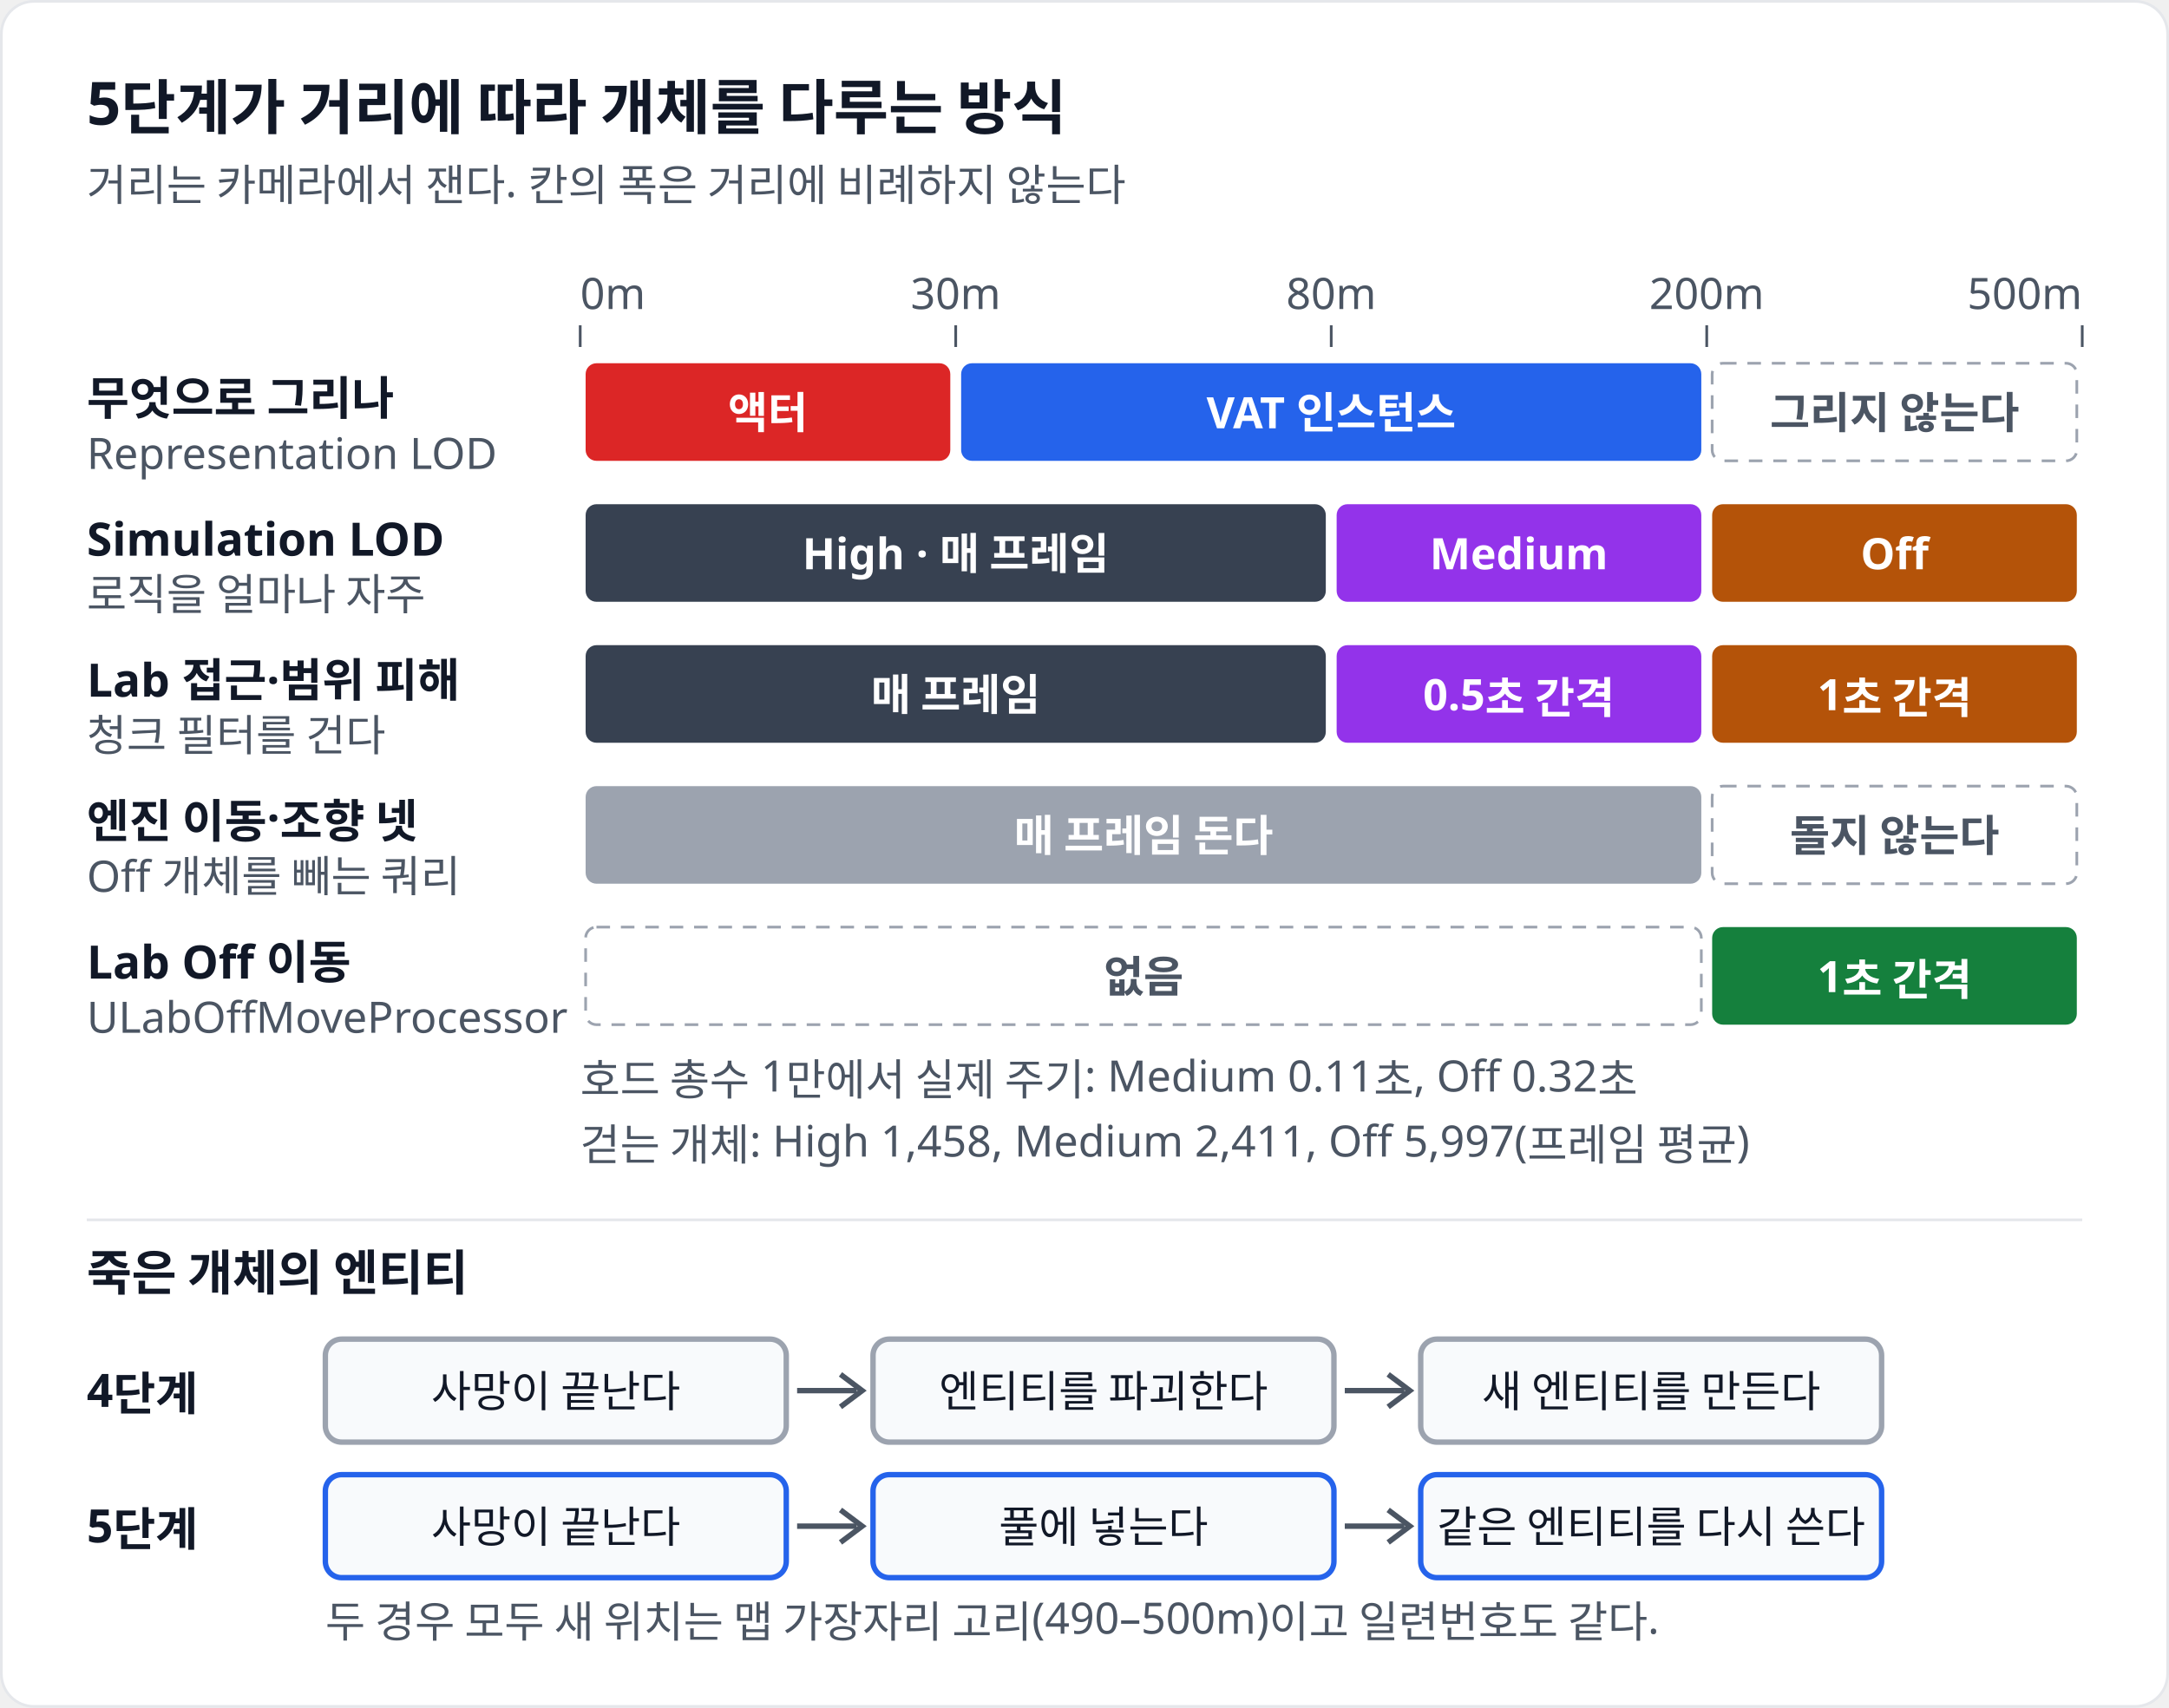
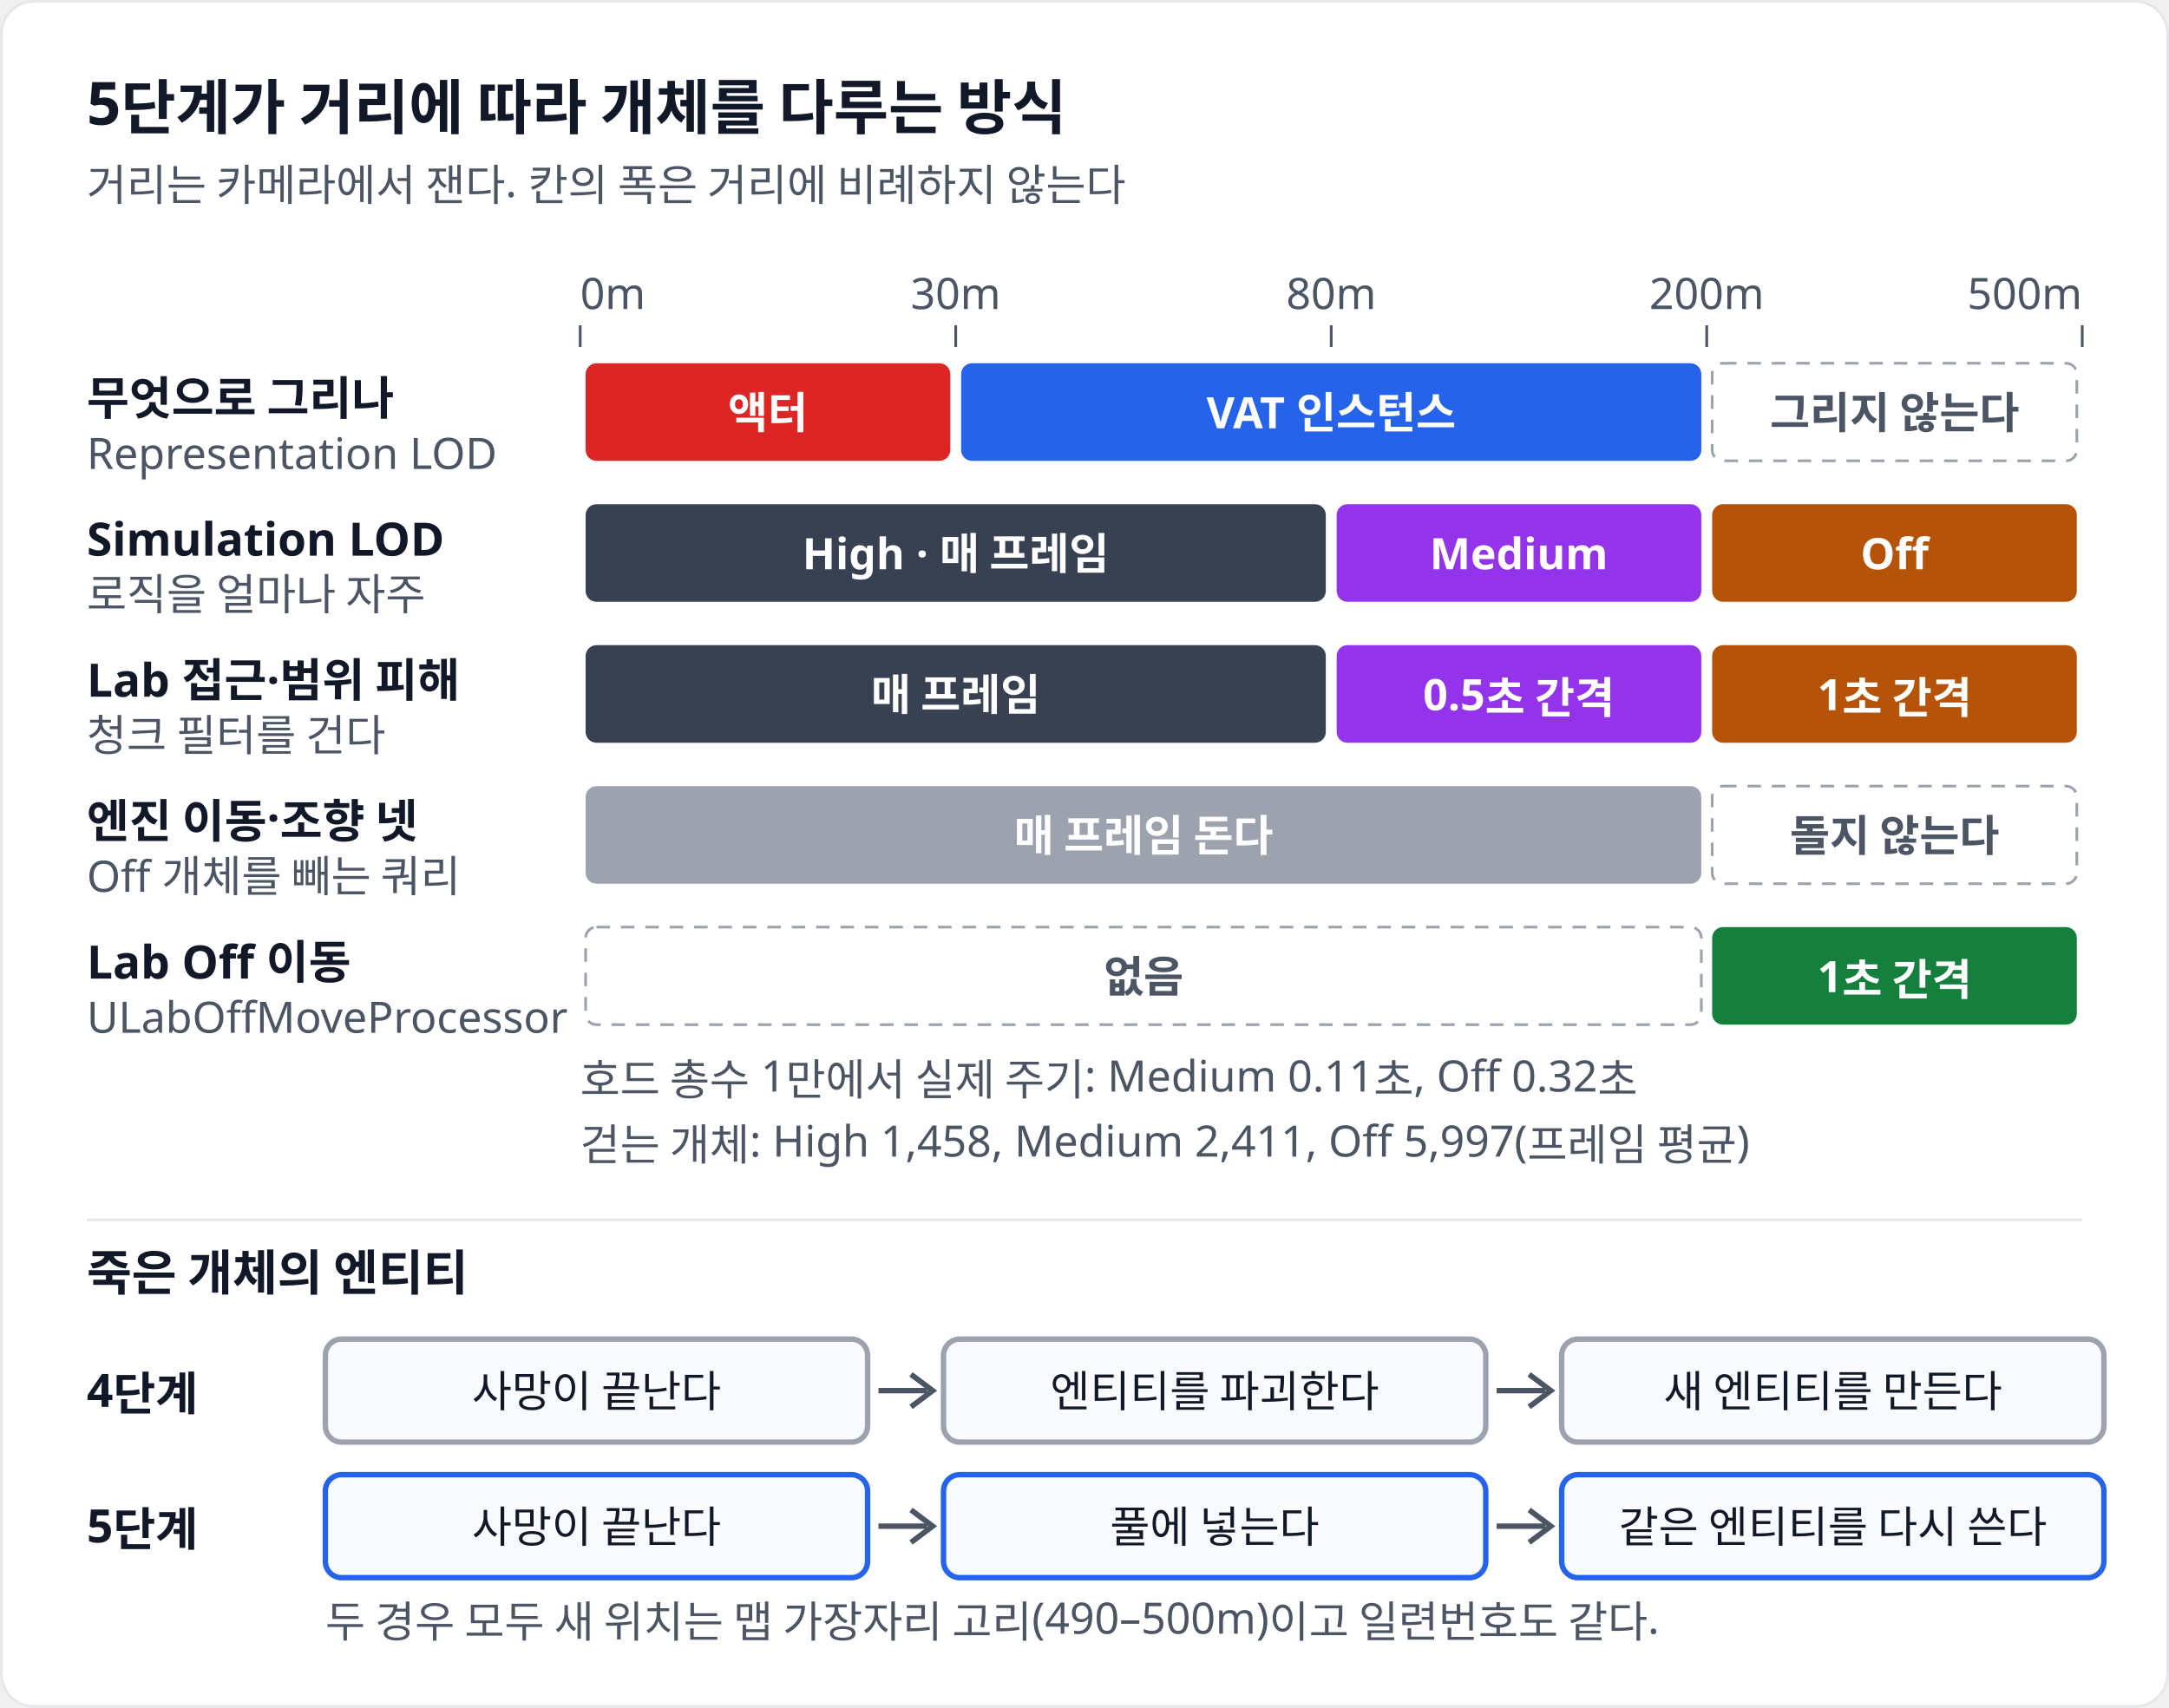
<svg xmlns="http://www.w3.org/2000/svg" width="800" height="630" viewBox="0 0 800 630" font-family="Malgun Gothic, Apple SD Gothic Neo, Noto Sans KR, Segoe UI, sans-serif" font-size="16" fill="#111827">
  <rect x="0.5" y="0.5" width="799" height="629" rx="12" fill="#ffffff" stroke="#e5e7eb" />
  <text x="32" y="46" font-size="22" font-weight="700">5단계가 거리에 따라 개체를 다루는 방식</text>
  <text x="32" y="74" font-size="16" fill="#4b5563">거리는 카메라에서 잰다. 칸의 폭은 거리에 비례하지 않는다</text>
  <text x="214.0" y="114" text-anchor="start" font-size="16" fill="#4b5563">0m</text>
  <line x1="214.0" y1="120" x2="214.0" y2="128" stroke="#4b5563" />
  <text x="352.5" y="114" text-anchor="middle" font-size="16" fill="#4b5563">30m</text>
  <line x1="352.5" y1="120" x2="352.5" y2="128" stroke="#4b5563" />
  <text x="491.0" y="114" text-anchor="middle" font-size="16" fill="#4b5563">80m</text>
  <line x1="491.0" y1="120" x2="491.0" y2="128" stroke="#4b5563" />
  <text x="629.5" y="114" text-anchor="middle" font-size="16" fill="#4b5563">200m</text>
  <line x1="629.5" y1="120" x2="629.5" y2="128" stroke="#4b5563" />
  <text x="768.0" y="114" text-anchor="end" font-size="16" fill="#4b5563">500m</text>
  <line x1="768.0" y1="120" x2="768.0" y2="128" stroke="#4b5563" />
  <text x="32" y="153" font-size="17" font-weight="700">무엇으로 그리나</text>
  <text x="32" y="173" font-size="16" fill="#4b5563">Representation LOD</text>
  <rect x="216.0" y="134" width="134.5" height="36" rx="4" fill="#dc2626" />
  <text x="283.2" y="158" text-anchor="middle" font-size="16" font-weight="700" fill="white">액터</text>
  <rect x="354.5" y="134" width="273.0" height="36" rx="4" fill="#2563eb" />
  <text x="491.0" y="158" text-anchor="middle" font-size="16" font-weight="700" fill="white">VAT 인스턴스</text>
  <rect x="631.5" y="134" width="134.5" height="36" rx="4" fill="white" stroke="#9ca3af" stroke-dasharray="5 4" />
  <text x="698.8" y="158" text-anchor="middle" font-size="16" font-weight="700" fill="#4b5563">그리지 않는다</text>
  <text x="32" y="205" font-size="17" font-weight="700">Simulation LOD</text>
  <text x="32" y="225" font-size="16" fill="#4b5563">로직을 얼마나 자주</text>
  <rect x="216.0" y="186" width="273.0" height="36" rx="4" fill="#374151" />
  <text x="352.5" y="210" text-anchor="middle" font-size="16" font-weight="700" fill="white">High · 매 프레임</text>
  <rect x="493.0" y="186" width="134.5" height="36" rx="4" fill="#9333ea" />
  <text x="560.2" y="210" text-anchor="middle" font-size="16" font-weight="700" fill="white">Medium</text>
  <rect x="631.5" y="186" width="134.5" height="36" rx="4" fill="#b45309" />
  <text x="698.8" y="210" text-anchor="middle" font-size="16" font-weight="700" fill="white">Off</text>
  <text x="32" y="257" font-size="17" font-weight="700">Lab 접근·범위 피해</text>
  <text x="32" y="277" font-size="16" fill="#4b5563">청크 필터를 건다</text>
  <rect x="216.0" y="238" width="273.0" height="36" rx="4" fill="#374151" />
  <text x="352.5" y="262" text-anchor="middle" font-size="16" font-weight="700" fill="white">매 프레임</text>
  <rect x="493.0" y="238" width="134.5" height="36" rx="4" fill="#9333ea" />
  <text x="560.2" y="262" text-anchor="middle" font-size="16" font-weight="700" fill="white">0.5초 간격</text>
  <rect x="631.5" y="238" width="134.5" height="36" rx="4" fill="#b45309" />
  <text x="698.8" y="262" text-anchor="middle" font-size="16" font-weight="700" fill="white">1초 간격</text>
  <text x="32" y="309" font-size="17" font-weight="700">엔진 이동·조향 넷</text>
  <text x="32" y="329" font-size="16" fill="#4b5563">Off 개체를 빼는 쿼리</text>
  <rect x="216.0" y="290" width="411.5" height="36" rx="4" fill="#9ca3af" />
  <text x="421.8" y="314" text-anchor="middle" font-size="16" font-weight="700" fill="white">매 프레임 돈다</text>
  <rect x="631.5" y="290" width="134.5" height="36" rx="4" fill="white" stroke="#9ca3af" stroke-dasharray="5 4" />
  <text x="698.8" y="314" text-anchor="middle" font-size="16" font-weight="700" fill="#4b5563">돌지 않는다</text>
  <text x="32" y="361" font-size="17" font-weight="700">Lab Off 이동</text>
  <text x="32" y="381" font-size="16" fill="#4b5563">ULabOffMoveProcessor</text>
  <rect x="216.0" y="342" width="411.5" height="36" rx="4" fill="white" stroke="#9ca3af" stroke-dasharray="5 4" />
  <text x="421.8" y="366" text-anchor="middle" font-size="16" font-weight="700" fill="#4b5563">없음</text>
  <rect x="631.5" y="342" width="134.5" height="36" rx="4" fill="#15803d" />
  <text x="698.8" y="366" text-anchor="middle" font-size="16" font-weight="700" fill="white">1초 간격</text>
  <text x="214" y="404" font-size="16" fill="#4b5563">호드 총수 1만에서 실제 주기: Medium 0.11초, Off 0.32초</text>
  <text x="214" y="428" font-size="16" fill="#4b5563">걷는 개체: High 1,458, Medium 2,411, Off 5,997(프레임 평균)</text>
  <line x1="32" y1="450" x2="768" y2="450" stroke="#e5e7eb" />
  <text x="32" y="476" font-size="18" font-weight="700">죽은 개체의 엔티티</text>
  <text x="32" y="519" font-size="17" font-weight="700">4단계</text>
-   <rect x="120" y="494" width="170" height="38" rx="6" fill="#f8fafc" stroke="#9ca3af" stroke-width="2" />
-   <text x="205.0" y="519" text-anchor="middle" font-size="16">사망이 끝난다</text>
-   <path d="M294 513 L316 513" stroke="#4b5563" stroke-width="2" />
-   <path d="M310 507 L318 513 L310 519" fill="none" stroke="#4b5563" stroke-width="2" />
-   <rect x="322" y="494" width="170" height="38" rx="6" fill="#f8fafc" stroke="#9ca3af" stroke-width="2" />
-   <text x="407.0" y="519" text-anchor="middle" font-size="16">엔티티를 파괴한다</text>
-   <path d="M496 513 L518 513" stroke="#4b5563" stroke-width="2" />
-   <path d="M512 507 L520 513 L512 519" fill="none" stroke="#4b5563" stroke-width="2" />
-   <rect x="524" y="494" width="170" height="38" rx="6" fill="#f8fafc" stroke="#9ca3af" stroke-width="2" />
-   <text x="609.0" y="519" text-anchor="middle" font-size="16">새 엔티티를 만든다</text>
+   <rect x="120" y="494" width="200" height="38" rx="6" fill="#f8fafc" stroke="#9ca3af" stroke-width="2" />
+   <text x="220.0" y="519" text-anchor="middle" font-size="16">사망이 끝난다</text>
+   <path d="M324 513 L342 513" stroke="#4b5563" stroke-width="2" />
+   <path d="M336 507 L344 513 L336 519" fill="none" stroke="#4b5563" stroke-width="2" />
+   <rect x="348" y="494" width="200" height="38" rx="6" fill="#f8fafc" stroke="#9ca3af" stroke-width="2" />
+   <text x="448.0" y="519" text-anchor="middle" font-size="16">엔티티를 파괴한다</text>
+   <path d="M552 513 L570 513" stroke="#4b5563" stroke-width="2" />
+   <path d="M564 507 L572 513 L564 519" fill="none" stroke="#4b5563" stroke-width="2" />
+   <rect x="576" y="494" width="200" height="38" rx="6" fill="#f8fafc" stroke="#9ca3af" stroke-width="2" />
+   <text x="676.0" y="519" text-anchor="middle" font-size="16">새 엔티티를 만든다</text>
  <text x="32" y="569" font-size="17" font-weight="700">5단계</text>
-   <rect x="120" y="544" width="170" height="38" rx="6" fill="#f8fafc" stroke="#2563eb" stroke-width="2" />
-   <text x="205.0" y="569" text-anchor="middle" font-size="16">사망이 끝난다</text>
-   <path d="M294 563 L316 563" stroke="#4b5563" stroke-width="2" />
-   <path d="M310 557 L318 563 L310 569" fill="none" stroke="#4b5563" stroke-width="2" />
-   <rect x="322" y="544" width="170" height="38" rx="6" fill="#f8fafc" stroke="#2563eb" stroke-width="2" />
-   <text x="407.0" y="569" text-anchor="middle" font-size="16">풀에 넣는다</text>
-   <path d="M496 563 L518 563" stroke="#4b5563" stroke-width="2" />
-   <path d="M512 557 L520 563 L512 569" fill="none" stroke="#4b5563" stroke-width="2" />
-   <rect x="524" y="544" width="170" height="38" rx="6" fill="#f8fafc" stroke="#2563eb" stroke-width="2" />
-   <text x="609.0" y="569" text-anchor="middle" font-size="16">같은 엔티티를 다시 쓴다</text>
+   <rect x="120" y="544" width="200" height="38" rx="6" fill="#f8fafc" stroke="#2563eb" stroke-width="2" />
+   <text x="220.0" y="569" text-anchor="middle" font-size="16">사망이 끝난다</text>
+   <path d="M324 563 L342 563" stroke="#4b5563" stroke-width="2" />
+   <path d="M336 557 L344 563 L336 569" fill="none" stroke="#4b5563" stroke-width="2" />
+   <rect x="348" y="544" width="200" height="38" rx="6" fill="#f8fafc" stroke="#2563eb" stroke-width="2" />
+   <text x="448.0" y="569" text-anchor="middle" font-size="16">풀에 넣는다</text>
+   <path d="M552 563 L570 563" stroke="#4b5563" stroke-width="2" />
+   <path d="M564 557 L572 563 L564 569" fill="none" stroke="#4b5563" stroke-width="2" />
+   <rect x="576" y="544" width="200" height="38" rx="6" fill="#f8fafc" stroke="#2563eb" stroke-width="2" />
+   <text x="676.0" y="569" text-anchor="middle" font-size="16">같은 엔티티를 다시 쓴다</text>
  <text x="120" y="604" font-size="16" fill="#4b5563">두 경우 모두 새 위치는 맵 가장자리 고리(490–500m)이고 일련번호도 같다.</text>
</svg>
